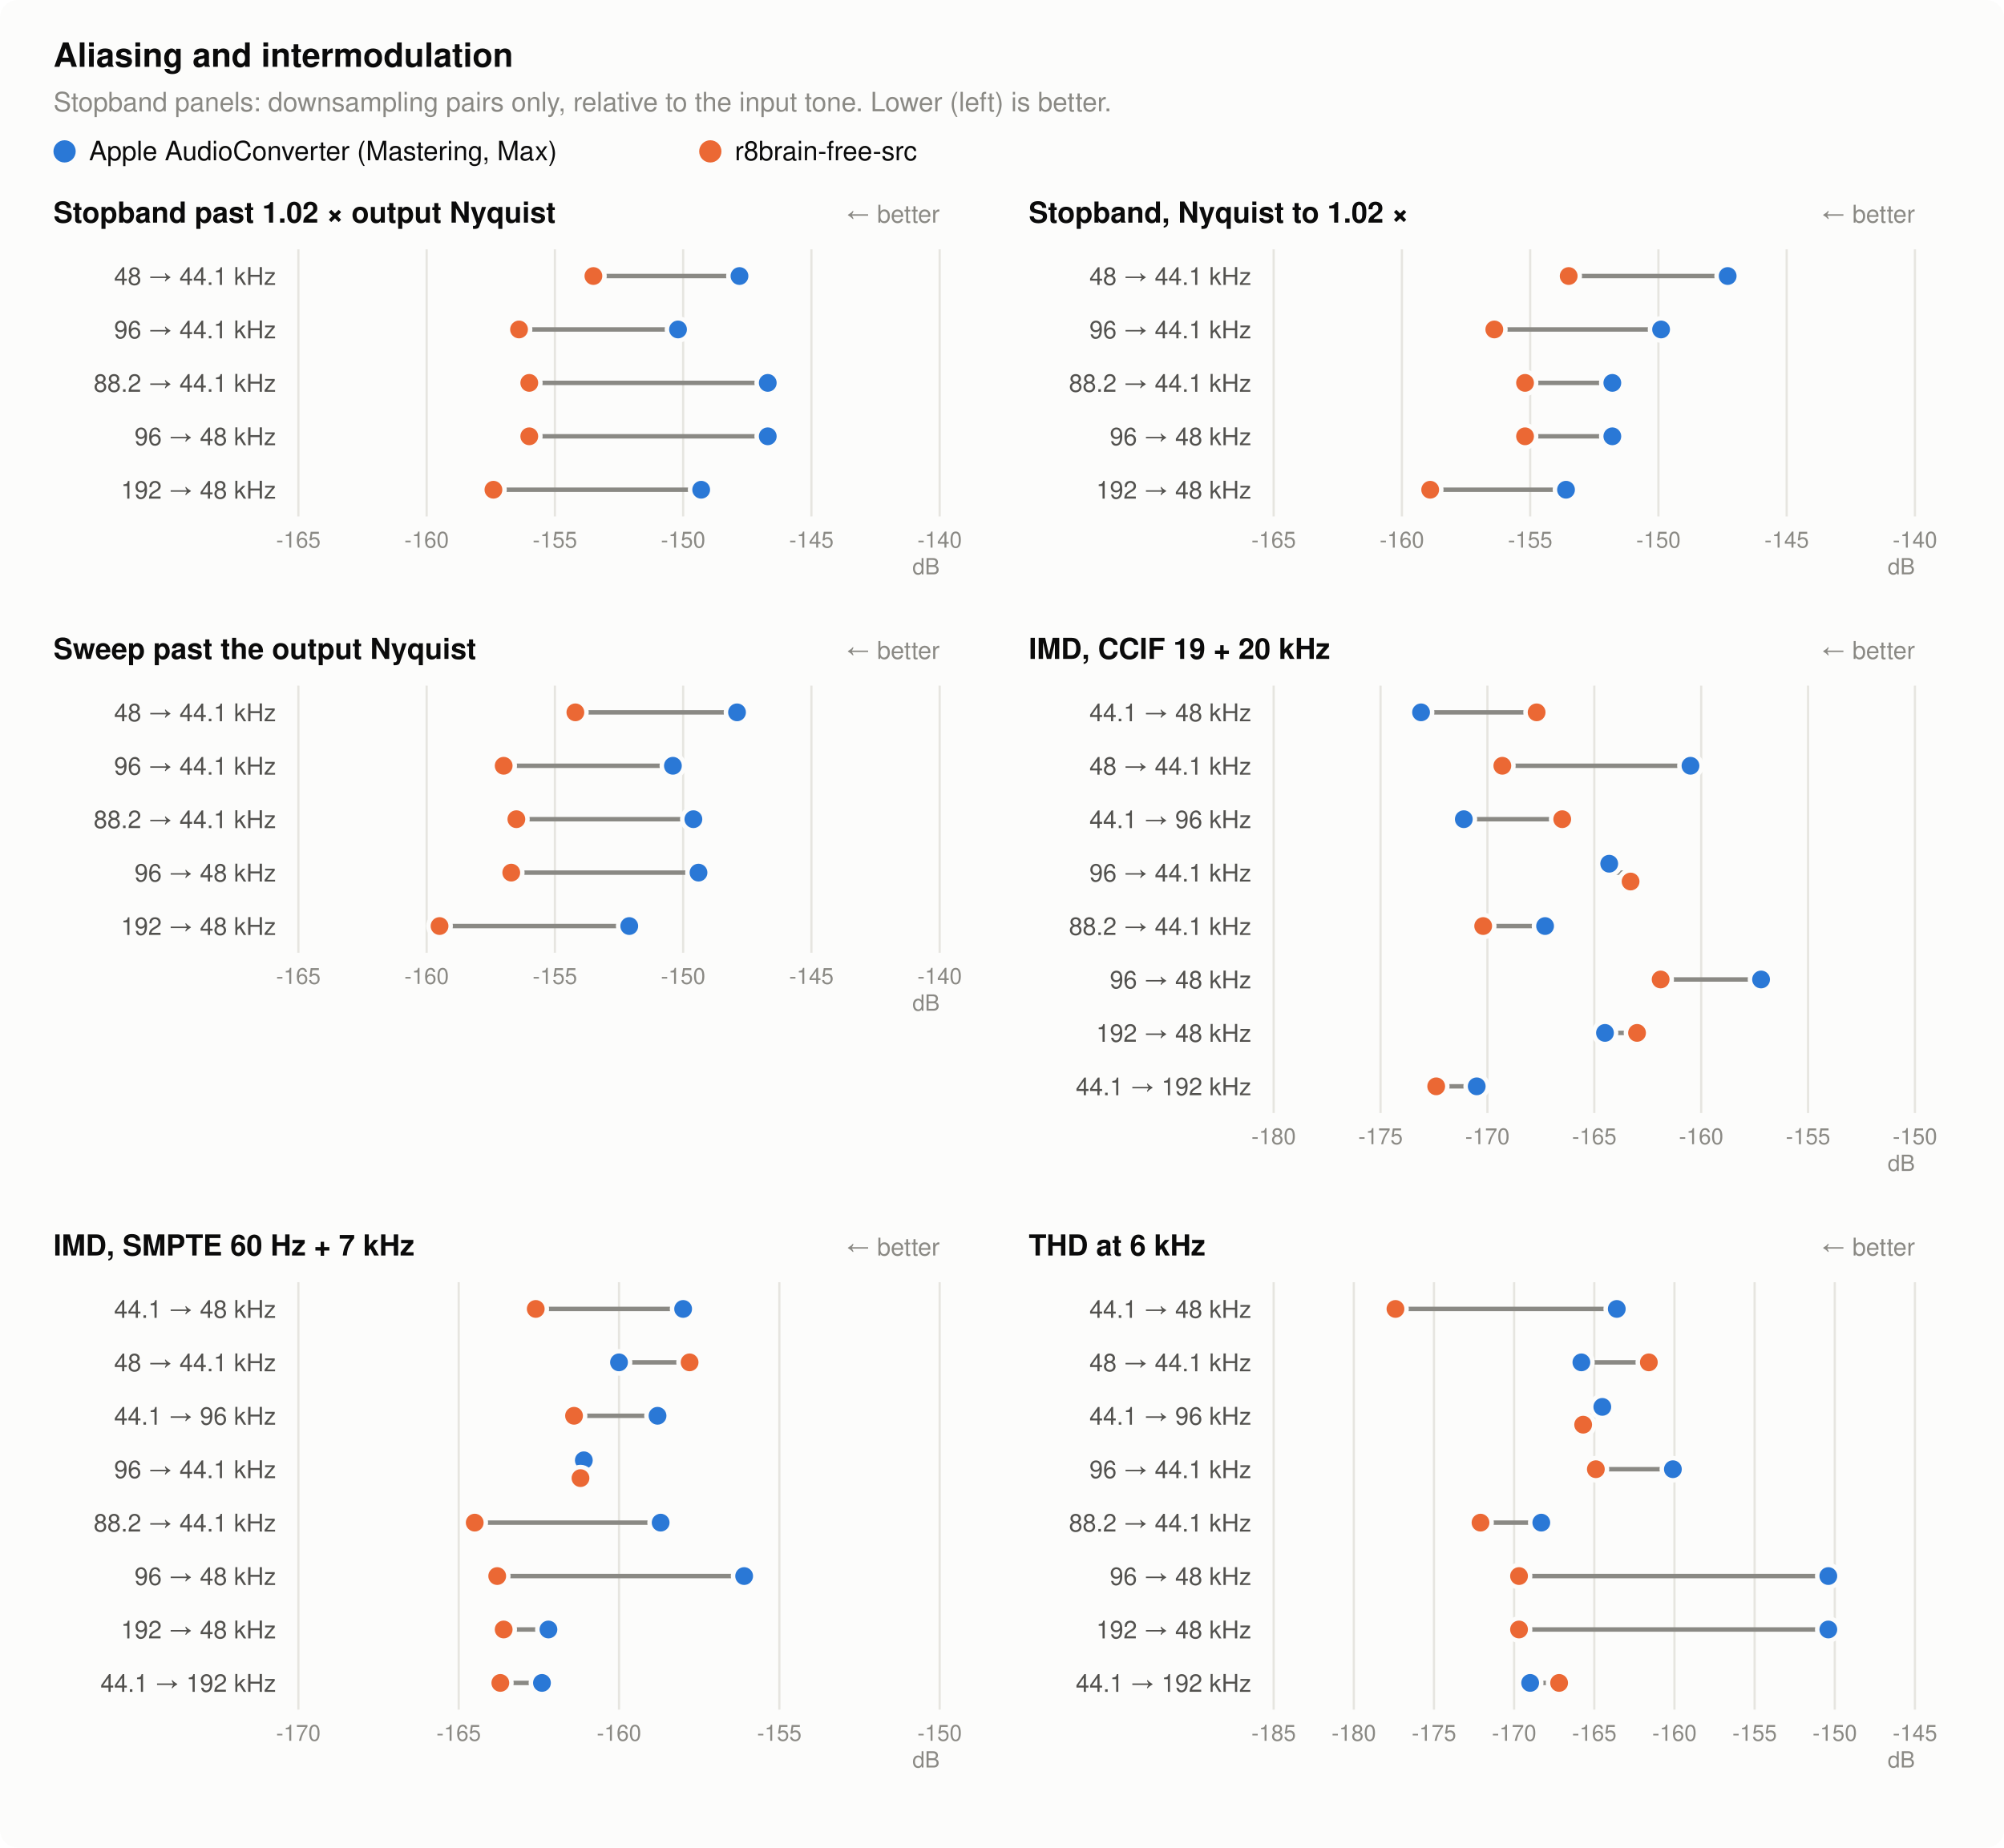
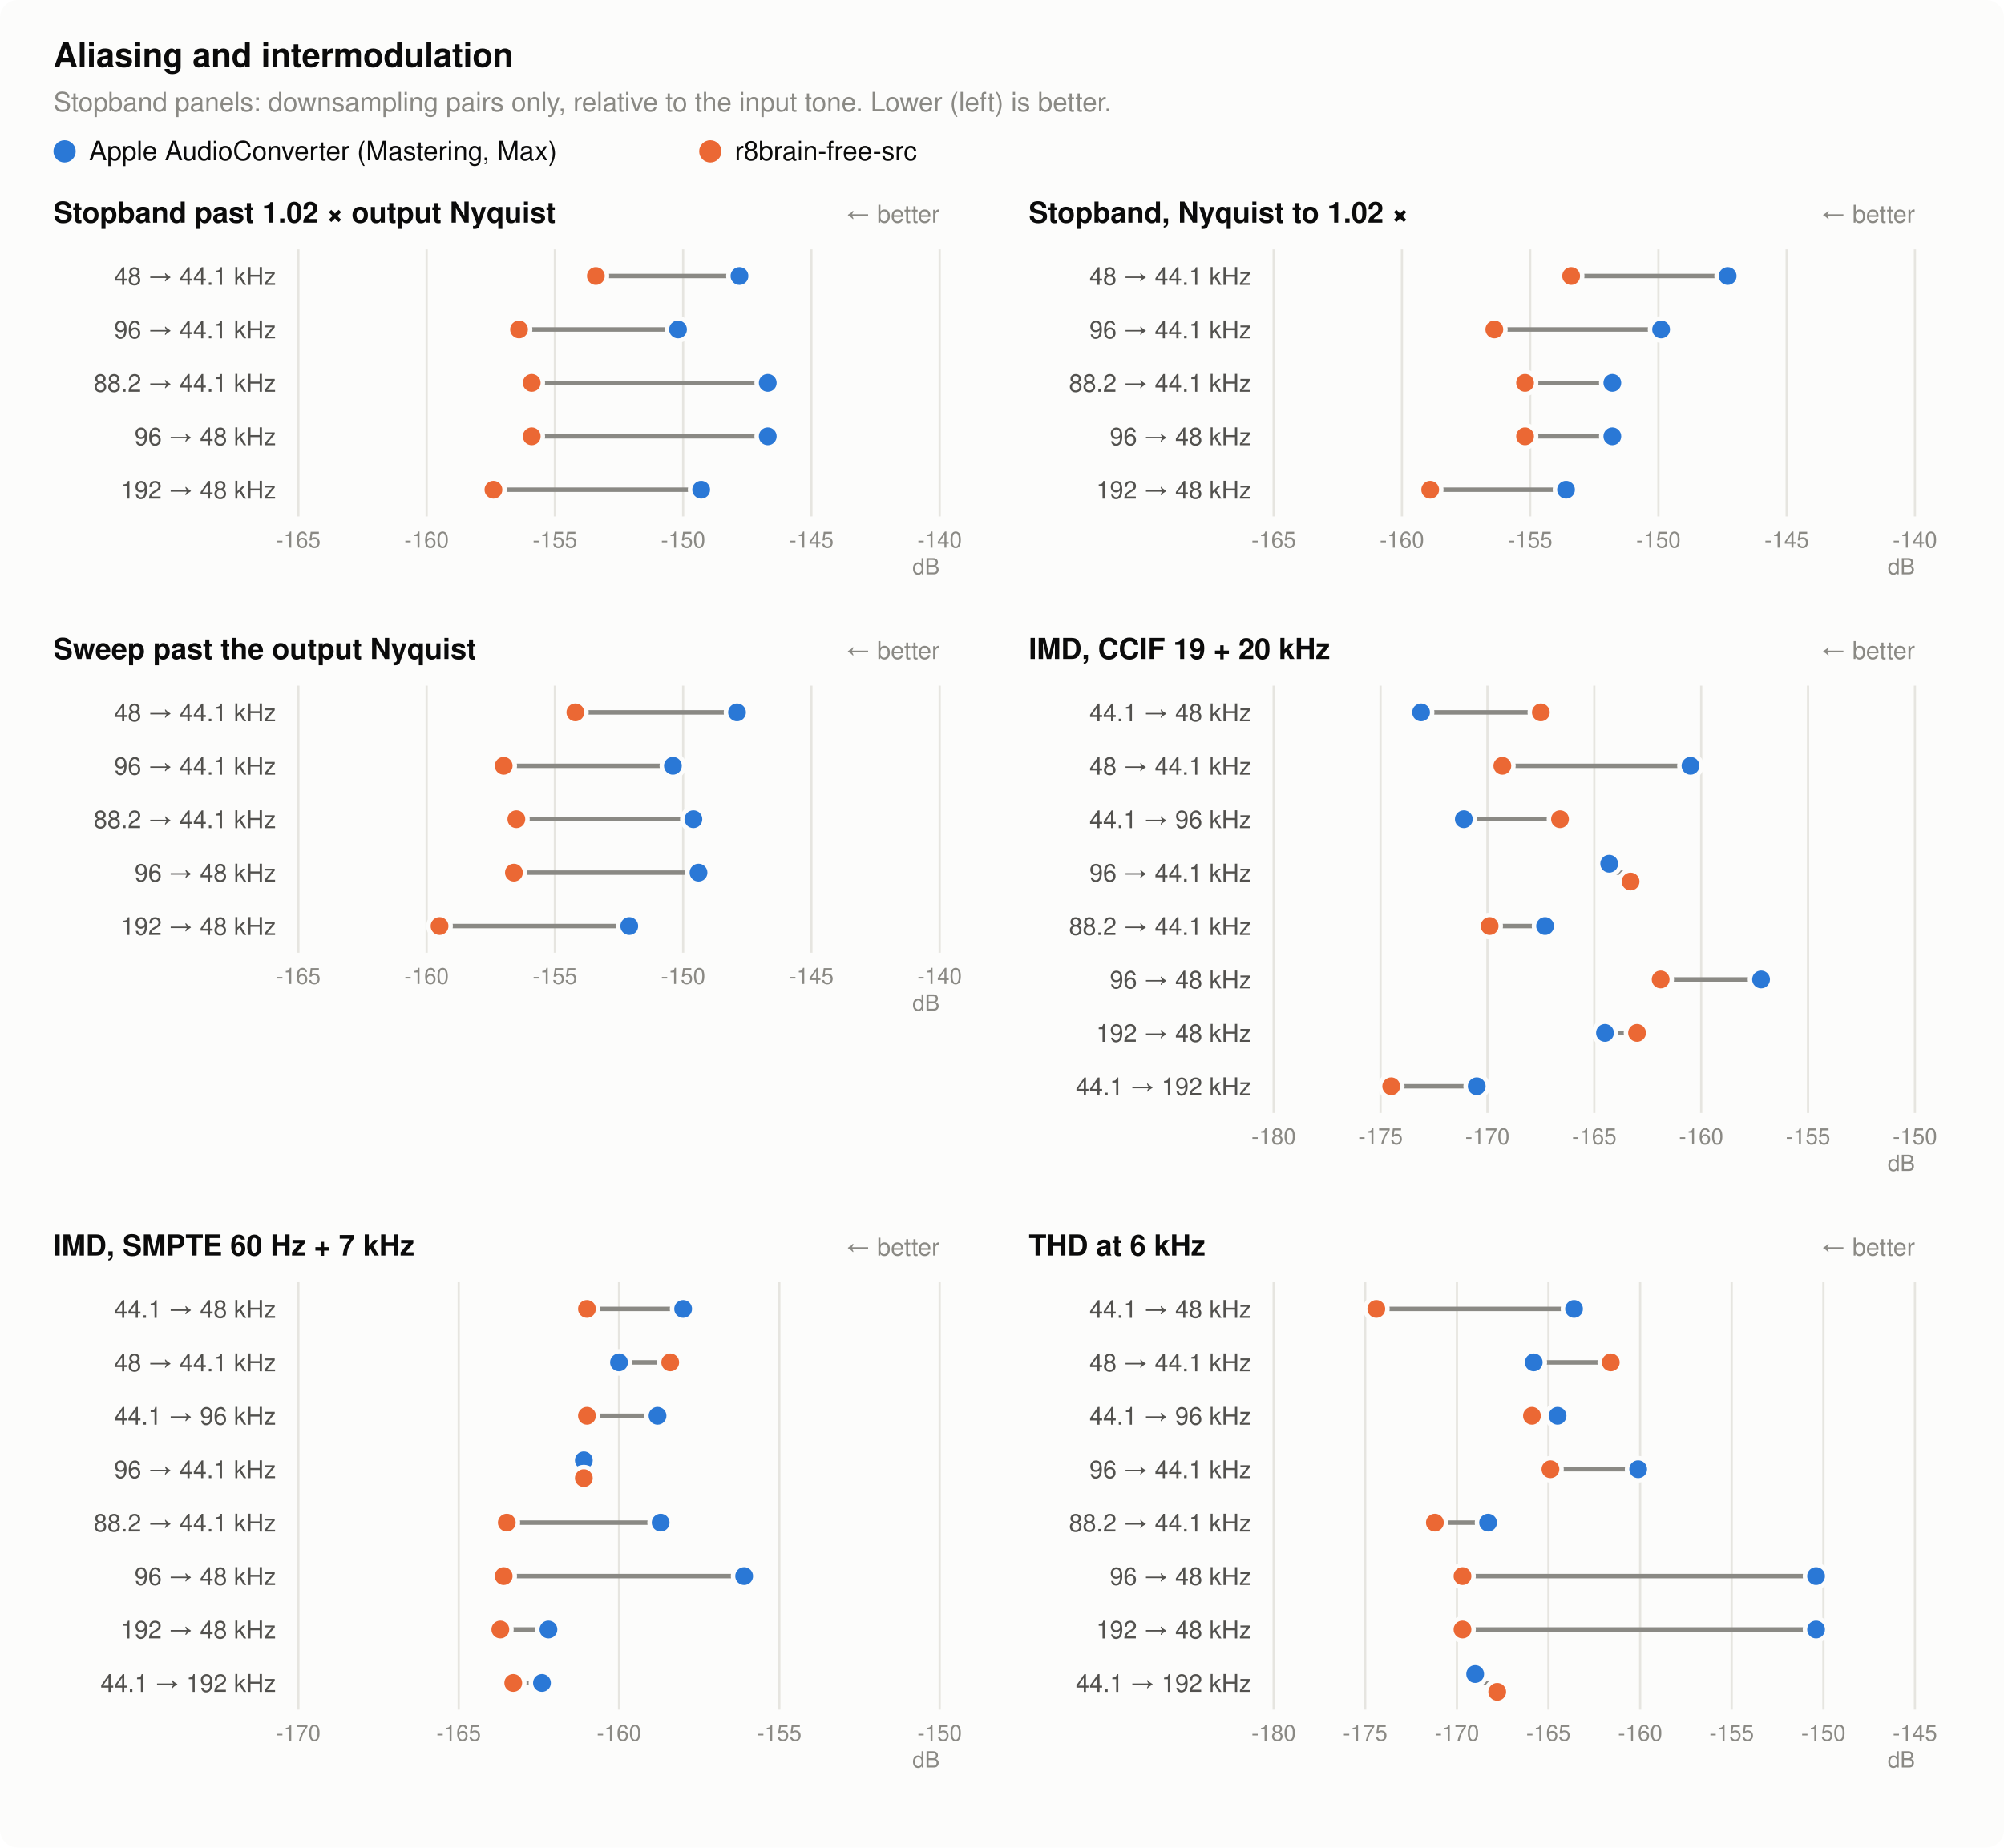
<svg xmlns="http://www.w3.org/2000/svg" width="900" height="830" viewBox="0 0 900 830" font-family="-apple-system, BlinkMacSystemFont, 'Segoe UI', Helvetica, Arial, sans-serif" role="img" aria-label="Aliasing and intermodulation">
  <rect width="900" height="830" rx="8" fill="#fcfcfb" />
  <text x="24.0" y="30.0" font-size="15" fill="#0b0b0b" text-anchor="start" font-weight="600">Aliasing and intermodulation</text>
  <text x="24.0" y="50.0" font-size="12" fill="#8a8984" text-anchor="start" font-weight="400">Stopband panels: downsampling pairs only, relative to the input tone. Lower (left) is better.</text>
  <circle cx="29" cy="68" r="5" fill="#2a78d6" />
  <text x="40.0" y="72.0" font-size="12" fill="#0b0b0b" text-anchor="start" font-weight="400">Apple AudioConverter (Mastering, Max)</text>
  <circle cx="319" cy="68" r="5" fill="#eb6834" />
  <text x="330.0" y="72.0" font-size="12" fill="#0b0b0b" text-anchor="start" font-weight="400">r8brain-free-src</text>
  <text x="24.0" y="100.0" font-size="13" fill="#0b0b0b" text-anchor="start" font-weight="600">Stopband past 1.02 × output Nyquist</text>
  <text x="422.0" y="100.0" font-size="11" fill="#8a8984" text-anchor="end" font-weight="400">← better</text>
  <line x1="134.0" y1="112" x2="134.0" y2="232" stroke="#e6e5e0" />
  <text x="134.0" y="246.0" font-size="10" fill="#8a8984" text-anchor="middle" font-weight="400">-165</text>
  <line x1="191.6" y1="112" x2="191.6" y2="232" stroke="#e6e5e0" />
  <text x="191.6" y="246.0" font-size="10" fill="#8a8984" text-anchor="middle" font-weight="400">-160</text>
  <line x1="249.2" y1="112" x2="249.2" y2="232" stroke="#e6e5e0" />
  <text x="249.2" y="246.0" font-size="10" fill="#8a8984" text-anchor="middle" font-weight="400">-155</text>
  <line x1="306.8" y1="112" x2="306.8" y2="232" stroke="#e6e5e0" />
  <text x="306.8" y="246.0" font-size="10" fill="#8a8984" text-anchor="middle" font-weight="400">-150</text>
  <line x1="364.4" y1="112" x2="364.4" y2="232" stroke="#e6e5e0" />
  <text x="364.4" y="246.0" font-size="10" fill="#8a8984" text-anchor="middle" font-weight="400">-145</text>
  <line x1="422.0" y1="112" x2="422.0" y2="232" stroke="#e6e5e0" />
  <text x="422.0" y="246.0" font-size="10" fill="#8a8984" text-anchor="middle" font-weight="400">-140</text>
  <text x="422.0" y="258.0" font-size="10" fill="#8a8984" text-anchor="end" font-weight="400">dB</text>
  <text x="124.0" y="128.0" font-size="11" fill="#52514e" text-anchor="end" font-weight="400">48 → 44.1 kHz</text>
-   <line x1="332.1" y1="124.0" x2="266.5" y2="124.0" stroke="#8a8984" stroke-width="2" />
+   <line x1="332.1" y1="124.0" x2="267.6" y2="124.0" stroke="#8a8984" stroke-width="2" />
  <circle cx="332.1" cy="124.0" r="5" fill="#2a78d6" stroke="#fcfcfb" stroke-width="2" />
-   <circle cx="266.5" cy="124.0" r="5" fill="#eb6834" stroke="#fcfcfb" stroke-width="2" />
+   <circle cx="267.6" cy="124.0" r="5" fill="#eb6834" stroke="#fcfcfb" stroke-width="2" />
  <text x="124.0" y="152.0" font-size="11" fill="#52514e" text-anchor="end" font-weight="400">96 → 44.1 kHz</text>
  <line x1="304.5" y1="148.0" x2="233.1" y2="148.0" stroke="#8a8984" stroke-width="2" />
  <circle cx="304.5" cy="148.0" r="5" fill="#2a78d6" stroke="#fcfcfb" stroke-width="2" />
  <circle cx="233.1" cy="148.0" r="5" fill="#eb6834" stroke="#fcfcfb" stroke-width="2" />
  <text x="124.0" y="176.0" font-size="11" fill="#52514e" text-anchor="end" font-weight="400">88.2 → 44.1 kHz</text>
-   <line x1="344.8" y1="172.0" x2="237.7" y2="172.0" stroke="#8a8984" stroke-width="2" />
+   <line x1="344.8" y1="172.0" x2="238.8" y2="172.0" stroke="#8a8984" stroke-width="2" />
  <circle cx="344.8" cy="172.0" r="5" fill="#2a78d6" stroke="#fcfcfb" stroke-width="2" />
-   <circle cx="237.7" cy="172.0" r="5" fill="#eb6834" stroke="#fcfcfb" stroke-width="2" />
+   <circle cx="238.8" cy="172.0" r="5" fill="#eb6834" stroke="#fcfcfb" stroke-width="2" />
  <text x="124.0" y="200.0" font-size="11" fill="#52514e" text-anchor="end" font-weight="400">96 → 48 kHz</text>
-   <line x1="344.8" y1="196.0" x2="237.7" y2="196.0" stroke="#8a8984" stroke-width="2" />
+   <line x1="344.8" y1="196.0" x2="238.8" y2="196.0" stroke="#8a8984" stroke-width="2" />
  <circle cx="344.8" cy="196.0" r="5" fill="#2a78d6" stroke="#fcfcfb" stroke-width="2" />
-   <circle cx="237.7" cy="196.0" r="5" fill="#eb6834" stroke="#fcfcfb" stroke-width="2" />
+   <circle cx="238.8" cy="196.0" r="5" fill="#eb6834" stroke="#fcfcfb" stroke-width="2" />
  <text x="124.0" y="224.0" font-size="11" fill="#52514e" text-anchor="end" font-weight="400">192 → 48 kHz</text>
  <line x1="314.9" y1="220.0" x2="221.6" y2="220.0" stroke="#8a8984" stroke-width="2" />
  <circle cx="314.9" cy="220.0" r="5" fill="#2a78d6" stroke="#fcfcfb" stroke-width="2" />
  <circle cx="221.6" cy="220.0" r="5" fill="#eb6834" stroke="#fcfcfb" stroke-width="2" />
  <text x="462.0" y="100.0" font-size="13" fill="#0b0b0b" text-anchor="start" font-weight="600">Stopband, Nyquist to 1.02 ×</text>
  <text x="860.0" y="100.0" font-size="11" fill="#8a8984" text-anchor="end" font-weight="400">← better</text>
  <line x1="572.0" y1="112" x2="572.0" y2="232" stroke="#e6e5e0" />
  <text x="572.0" y="246.0" font-size="10" fill="#8a8984" text-anchor="middle" font-weight="400">-165</text>
  <line x1="629.6" y1="112" x2="629.6" y2="232" stroke="#e6e5e0" />
  <text x="629.6" y="246.0" font-size="10" fill="#8a8984" text-anchor="middle" font-weight="400">-160</text>
  <line x1="687.2" y1="112" x2="687.2" y2="232" stroke="#e6e5e0" />
  <text x="687.2" y="246.0" font-size="10" fill="#8a8984" text-anchor="middle" font-weight="400">-155</text>
  <line x1="744.8" y1="112" x2="744.8" y2="232" stroke="#e6e5e0" />
  <text x="744.8" y="246.0" font-size="10" fill="#8a8984" text-anchor="middle" font-weight="400">-150</text>
  <line x1="802.4" y1="112" x2="802.4" y2="232" stroke="#e6e5e0" />
  <text x="802.4" y="246.0" font-size="10" fill="#8a8984" text-anchor="middle" font-weight="400">-145</text>
  <line x1="860.0" y1="112" x2="860.0" y2="232" stroke="#e6e5e0" />
  <text x="860.0" y="246.0" font-size="10" fill="#8a8984" text-anchor="middle" font-weight="400">-140</text>
  <text x="860.0" y="258.0" font-size="10" fill="#8a8984" text-anchor="end" font-weight="400">dB</text>
  <text x="562.0" y="128.0" font-size="11" fill="#52514e" text-anchor="end" font-weight="400">48 → 44.1 kHz</text>
-   <line x1="775.9" y1="124.0" x2="704.5" y2="124.0" stroke="#8a8984" stroke-width="2" />
+   <line x1="775.9" y1="124.0" x2="705.6" y2="124.0" stroke="#8a8984" stroke-width="2" />
  <circle cx="775.9" cy="124.0" r="5" fill="#2a78d6" stroke="#fcfcfb" stroke-width="2" />
-   <circle cx="704.5" cy="124.0" r="5" fill="#eb6834" stroke="#fcfcfb" stroke-width="2" />
+   <circle cx="705.6" cy="124.0" r="5" fill="#eb6834" stroke="#fcfcfb" stroke-width="2" />
  <text x="562.0" y="152.0" font-size="11" fill="#52514e" text-anchor="end" font-weight="400">96 → 44.1 kHz</text>
  <line x1="746.0" y1="148.0" x2="671.1" y2="148.0" stroke="#8a8984" stroke-width="2" />
  <circle cx="746.0" cy="148.0" r="5" fill="#2a78d6" stroke="#fcfcfb" stroke-width="2" />
  <circle cx="671.1" cy="148.0" r="5" fill="#eb6834" stroke="#fcfcfb" stroke-width="2" />
  <text x="562.0" y="176.0" font-size="11" fill="#52514e" text-anchor="end" font-weight="400">88.2 → 44.1 kHz</text>
  <line x1="724.1" y1="172.0" x2="684.9" y2="172.0" stroke="#8a8984" stroke-width="2" />
  <circle cx="724.1" cy="172.0" r="5" fill="#2a78d6" stroke="#fcfcfb" stroke-width="2" />
  <circle cx="684.9" cy="172.0" r="5" fill="#eb6834" stroke="#fcfcfb" stroke-width="2" />
  <text x="562.0" y="200.0" font-size="11" fill="#52514e" text-anchor="end" font-weight="400">96 → 48 kHz</text>
  <line x1="724.1" y1="196.0" x2="684.9" y2="196.0" stroke="#8a8984" stroke-width="2" />
  <circle cx="724.1" cy="196.0" r="5" fill="#2a78d6" stroke="#fcfcfb" stroke-width="2" />
  <circle cx="684.9" cy="196.0" r="5" fill="#eb6834" stroke="#fcfcfb" stroke-width="2" />
  <text x="562.0" y="224.0" font-size="11" fill="#52514e" text-anchor="end" font-weight="400">192 → 48 kHz</text>
  <line x1="703.3" y1="220.0" x2="642.3" y2="220.0" stroke="#8a8984" stroke-width="2" />
  <circle cx="703.3" cy="220.0" r="5" fill="#2a78d6" stroke="#fcfcfb" stroke-width="2" />
  <circle cx="642.3" cy="220.0" r="5" fill="#eb6834" stroke="#fcfcfb" stroke-width="2" />
  <text x="24.0" y="296.0" font-size="13" fill="#0b0b0b" text-anchor="start" font-weight="600">Sweep past the output Nyquist</text>
  <text x="422.0" y="296.0" font-size="11" fill="#8a8984" text-anchor="end" font-weight="400">← better</text>
  <line x1="134.0" y1="308" x2="134.0" y2="428" stroke="#e6e5e0" />
  <text x="134.0" y="442.0" font-size="10" fill="#8a8984" text-anchor="middle" font-weight="400">-165</text>
  <line x1="191.6" y1="308" x2="191.6" y2="428" stroke="#e6e5e0" />
  <text x="191.6" y="442.0" font-size="10" fill="#8a8984" text-anchor="middle" font-weight="400">-160</text>
  <line x1="249.2" y1="308" x2="249.2" y2="428" stroke="#e6e5e0" />
  <text x="249.2" y="442.0" font-size="10" fill="#8a8984" text-anchor="middle" font-weight="400">-155</text>
  <line x1="306.8" y1="308" x2="306.8" y2="428" stroke="#e6e5e0" />
  <text x="306.8" y="442.0" font-size="10" fill="#8a8984" text-anchor="middle" font-weight="400">-150</text>
  <line x1="364.4" y1="308" x2="364.4" y2="428" stroke="#e6e5e0" />
  <text x="364.4" y="442.0" font-size="10" fill="#8a8984" text-anchor="middle" font-weight="400">-145</text>
  <line x1="422.0" y1="308" x2="422.0" y2="428" stroke="#e6e5e0" />
  <text x="422.0" y="442.0" font-size="10" fill="#8a8984" text-anchor="middle" font-weight="400">-140</text>
  <text x="422.0" y="454.0" font-size="10" fill="#8a8984" text-anchor="end" font-weight="400">dB</text>
  <text x="124.0" y="324.0" font-size="11" fill="#52514e" text-anchor="end" font-weight="400">48 → 44.1 kHz</text>
  <line x1="331.0" y1="320.0" x2="258.4" y2="320.0" stroke="#8a8984" stroke-width="2" />
  <circle cx="331.0" cy="320.0" r="5" fill="#2a78d6" stroke="#fcfcfb" stroke-width="2" />
  <circle cx="258.4" cy="320.0" r="5" fill="#eb6834" stroke="#fcfcfb" stroke-width="2" />
  <text x="124.0" y="348.0" font-size="11" fill="#52514e" text-anchor="end" font-weight="400">96 → 44.1 kHz</text>
  <line x1="302.2" y1="344.0" x2="226.2" y2="344.0" stroke="#8a8984" stroke-width="2" />
  <circle cx="302.2" cy="344.0" r="5" fill="#2a78d6" stroke="#fcfcfb" stroke-width="2" />
  <circle cx="226.2" cy="344.0" r="5" fill="#eb6834" stroke="#fcfcfb" stroke-width="2" />
  <text x="124.0" y="372.0" font-size="11" fill="#52514e" text-anchor="end" font-weight="400">88.2 → 44.1 kHz</text>
  <line x1="311.4" y1="368.0" x2="231.9" y2="368.0" stroke="#8a8984" stroke-width="2" />
  <circle cx="311.4" cy="368.0" r="5" fill="#2a78d6" stroke="#fcfcfb" stroke-width="2" />
  <circle cx="231.9" cy="368.0" r="5" fill="#eb6834" stroke="#fcfcfb" stroke-width="2" />
  <text x="124.0" y="396.0" font-size="11" fill="#52514e" text-anchor="end" font-weight="400">96 → 48 kHz</text>
-   <line x1="313.7" y1="392.0" x2="229.6" y2="392.0" stroke="#8a8984" stroke-width="2" />
+   <line x1="313.7" y1="392.0" x2="230.8" y2="392.0" stroke="#8a8984" stroke-width="2" />
  <circle cx="313.7" cy="392.0" r="5" fill="#2a78d6" stroke="#fcfcfb" stroke-width="2" />
-   <circle cx="229.6" cy="392.0" r="5" fill="#eb6834" stroke="#fcfcfb" stroke-width="2" />
+   <circle cx="230.8" cy="392.0" r="5" fill="#eb6834" stroke="#fcfcfb" stroke-width="2" />
  <text x="124.0" y="420.0" font-size="11" fill="#52514e" text-anchor="end" font-weight="400">192 → 48 kHz</text>
  <line x1="282.6" y1="416.0" x2="197.4" y2="416.0" stroke="#8a8984" stroke-width="2" />
  <circle cx="282.6" cy="416.0" r="5" fill="#2a78d6" stroke="#fcfcfb" stroke-width="2" />
  <circle cx="197.4" cy="416.0" r="5" fill="#eb6834" stroke="#fcfcfb" stroke-width="2" />
  <text x="462.0" y="296.0" font-size="13" fill="#0b0b0b" text-anchor="start" font-weight="600">IMD, CCIF 19 + 20 kHz</text>
  <text x="860.0" y="296.0" font-size="11" fill="#8a8984" text-anchor="end" font-weight="400">← better</text>
  <line x1="572.0" y1="308" x2="572.0" y2="500" stroke="#e6e5e0" />
  <text x="572.0" y="514.0" font-size="10" fill="#8a8984" text-anchor="middle" font-weight="400">-180</text>
  <line x1="620.0" y1="308" x2="620.0" y2="500" stroke="#e6e5e0" />
  <text x="620.0" y="514.0" font-size="10" fill="#8a8984" text-anchor="middle" font-weight="400">-175</text>
  <line x1="668.0" y1="308" x2="668.0" y2="500" stroke="#e6e5e0" />
  <text x="668.0" y="514.0" font-size="10" fill="#8a8984" text-anchor="middle" font-weight="400">-170</text>
  <line x1="716.0" y1="308" x2="716.0" y2="500" stroke="#e6e5e0" />
  <text x="716.0" y="514.0" font-size="10" fill="#8a8984" text-anchor="middle" font-weight="400">-165</text>
  <line x1="764.0" y1="308" x2="764.0" y2="500" stroke="#e6e5e0" />
  <text x="764.0" y="514.0" font-size="10" fill="#8a8984" text-anchor="middle" font-weight="400">-160</text>
  <line x1="812.0" y1="308" x2="812.0" y2="500" stroke="#e6e5e0" />
  <text x="812.0" y="514.0" font-size="10" fill="#8a8984" text-anchor="middle" font-weight="400">-155</text>
  <line x1="860.0" y1="308" x2="860.0" y2="500" stroke="#e6e5e0" />
  <text x="860.0" y="514.0" font-size="10" fill="#8a8984" text-anchor="middle" font-weight="400">-150</text>
  <text x="860.0" y="526.0" font-size="10" fill="#8a8984" text-anchor="end" font-weight="400">dB</text>
  <text x="562.0" y="324.0" font-size="11" fill="#52514e" text-anchor="end" font-weight="400">44.1 → 48 kHz</text>
-   <line x1="638.2" y1="320.0" x2="690.1" y2="320.0" stroke="#8a8984" stroke-width="2" />
+   <line x1="638.2" y1="320.0" x2="692.0" y2="320.0" stroke="#8a8984" stroke-width="2" />
  <circle cx="638.2" cy="320.0" r="5" fill="#2a78d6" stroke="#fcfcfb" stroke-width="2" />
-   <circle cx="690.1" cy="320.0" r="5" fill="#eb6834" stroke="#fcfcfb" stroke-width="2" />
+   <circle cx="692.0" cy="320.0" r="5" fill="#eb6834" stroke="#fcfcfb" stroke-width="2" />
  <text x="562.0" y="348.0" font-size="11" fill="#52514e" text-anchor="end" font-weight="400">48 → 44.1 kHz</text>
  <line x1="759.2" y1="344.0" x2="674.7" y2="344.0" stroke="#8a8984" stroke-width="2" />
  <circle cx="759.2" cy="344.0" r="5" fill="#2a78d6" stroke="#fcfcfb" stroke-width="2" />
  <circle cx="674.7" cy="344.0" r="5" fill="#eb6834" stroke="#fcfcfb" stroke-width="2" />
  <text x="562.0" y="372.0" font-size="11" fill="#52514e" text-anchor="end" font-weight="400">44.1 → 96 kHz</text>
-   <line x1="657.4" y1="368.0" x2="701.6" y2="368.0" stroke="#8a8984" stroke-width="2" />
+   <line x1="657.4" y1="368.0" x2="700.6" y2="368.0" stroke="#8a8984" stroke-width="2" />
  <circle cx="657.4" cy="368.0" r="5" fill="#2a78d6" stroke="#fcfcfb" stroke-width="2" />
-   <circle cx="701.6" cy="368.0" r="5" fill="#eb6834" stroke="#fcfcfb" stroke-width="2" />
+   <circle cx="700.6" cy="368.0" r="5" fill="#eb6834" stroke="#fcfcfb" stroke-width="2" />
  <text x="562.0" y="396.0" font-size="11" fill="#52514e" text-anchor="end" font-weight="400">96 → 44.1 kHz</text>
  <line x1="722.7" y1="392.0" x2="732.3" y2="392.0" stroke="#8a8984" stroke-width="2" />
  <circle cx="722.7" cy="388.0" r="5" fill="#2a78d6" stroke="#fcfcfb" stroke-width="2" />
  <circle cx="732.3" cy="396.0" r="5" fill="#eb6834" stroke="#fcfcfb" stroke-width="2" />
  <text x="562.0" y="420.0" font-size="11" fill="#52514e" text-anchor="end" font-weight="400">88.2 → 44.1 kHz</text>
-   <line x1="693.9" y1="416.0" x2="666.1" y2="416.0" stroke="#8a8984" stroke-width="2" />
+   <line x1="693.9" y1="416.0" x2="669.0" y2="416.0" stroke="#8a8984" stroke-width="2" />
  <circle cx="693.9" cy="416.0" r="5" fill="#2a78d6" stroke="#fcfcfb" stroke-width="2" />
-   <circle cx="666.1" cy="416.0" r="5" fill="#eb6834" stroke="#fcfcfb" stroke-width="2" />
+   <circle cx="669.0" cy="416.0" r="5" fill="#eb6834" stroke="#fcfcfb" stroke-width="2" />
  <text x="562.0" y="444.0" font-size="11" fill="#52514e" text-anchor="end" font-weight="400">96 → 48 kHz</text>
  <line x1="790.9" y1="440.0" x2="745.8" y2="440.0" stroke="#8a8984" stroke-width="2" />
  <circle cx="790.9" cy="440.0" r="5" fill="#2a78d6" stroke="#fcfcfb" stroke-width="2" />
  <circle cx="745.8" cy="440.0" r="5" fill="#eb6834" stroke="#fcfcfb" stroke-width="2" />
  <text x="562.0" y="468.0" font-size="11" fill="#52514e" text-anchor="end" font-weight="400">192 → 48 kHz</text>
  <line x1="720.8" y1="464.0" x2="735.2" y2="464.0" stroke="#8a8984" stroke-width="2" />
  <circle cx="720.8" cy="464.0" r="5" fill="#2a78d6" stroke="#fcfcfb" stroke-width="2" />
  <circle cx="735.2" cy="464.0" r="5" fill="#eb6834" stroke="#fcfcfb" stroke-width="2" />
  <text x="562.0" y="492.0" font-size="11" fill="#52514e" text-anchor="end" font-weight="400">44.1 → 192 kHz</text>
-   <line x1="663.2" y1="488.0" x2="645.0" y2="488.0" stroke="#8a8984" stroke-width="2" />
+   <line x1="663.2" y1="488.0" x2="624.8" y2="488.0" stroke="#8a8984" stroke-width="2" />
  <circle cx="663.2" cy="488.0" r="5" fill="#2a78d6" stroke="#fcfcfb" stroke-width="2" />
-   <circle cx="645.0" cy="488.0" r="5" fill="#eb6834" stroke="#fcfcfb" stroke-width="2" />
+   <circle cx="624.8" cy="488.0" r="5" fill="#eb6834" stroke="#fcfcfb" stroke-width="2" />
  <text x="24.0" y="564.0" font-size="13" fill="#0b0b0b" text-anchor="start" font-weight="600">IMD, SMPTE 60 Hz + 7 kHz</text>
  <text x="422.0" y="564.0" font-size="11" fill="#8a8984" text-anchor="end" font-weight="400">← better</text>
  <line x1="134.0" y1="576" x2="134.0" y2="768" stroke="#e6e5e0" />
  <text x="134.0" y="782.0" font-size="10" fill="#8a8984" text-anchor="middle" font-weight="400">-170</text>
  <line x1="206.0" y1="576" x2="206.0" y2="768" stroke="#e6e5e0" />
  <text x="206.0" y="782.0" font-size="10" fill="#8a8984" text-anchor="middle" font-weight="400">-165</text>
  <line x1="278.0" y1="576" x2="278.0" y2="768" stroke="#e6e5e0" />
  <text x="278.0" y="782.0" font-size="10" fill="#8a8984" text-anchor="middle" font-weight="400">-160</text>
  <line x1="350.0" y1="576" x2="350.0" y2="768" stroke="#e6e5e0" />
  <text x="350.0" y="782.0" font-size="10" fill="#8a8984" text-anchor="middle" font-weight="400">-155</text>
  <line x1="422.0" y1="576" x2="422.0" y2="768" stroke="#e6e5e0" />
  <text x="422.0" y="782.0" font-size="10" fill="#8a8984" text-anchor="middle" font-weight="400">-150</text>
  <text x="422.0" y="794.0" font-size="10" fill="#8a8984" text-anchor="end" font-weight="400">dB</text>
  <text x="124.0" y="592.0" font-size="11" fill="#52514e" text-anchor="end" font-weight="400">44.1 → 48 kHz</text>
-   <line x1="306.8" y1="588.0" x2="240.6" y2="588.0" stroke="#8a8984" stroke-width="2" />
+   <line x1="306.8" y1="588.0" x2="263.6" y2="588.0" stroke="#8a8984" stroke-width="2" />
  <circle cx="306.8" cy="588.0" r="5" fill="#2a78d6" stroke="#fcfcfb" stroke-width="2" />
-   <circle cx="240.6" cy="588.0" r="5" fill="#eb6834" stroke="#fcfcfb" stroke-width="2" />
+   <circle cx="263.6" cy="588.0" r="5" fill="#eb6834" stroke="#fcfcfb" stroke-width="2" />
  <text x="124.0" y="616.0" font-size="11" fill="#52514e" text-anchor="end" font-weight="400">48 → 44.1 kHz</text>
-   <line x1="278.0" y1="612.0" x2="309.7" y2="612.0" stroke="#8a8984" stroke-width="2" />
+   <line x1="278.0" y1="612.0" x2="301.0" y2="612.0" stroke="#8a8984" stroke-width="2" />
  <circle cx="278.0" cy="612.0" r="5" fill="#2a78d6" stroke="#fcfcfb" stroke-width="2" />
-   <circle cx="309.7" cy="612.0" r="5" fill="#eb6834" stroke="#fcfcfb" stroke-width="2" />
+   <circle cx="301.0" cy="612.0" r="5" fill="#eb6834" stroke="#fcfcfb" stroke-width="2" />
  <text x="124.0" y="640.0" font-size="11" fill="#52514e" text-anchor="end" font-weight="400">44.1 → 96 kHz</text>
-   <line x1="295.3" y1="636.0" x2="257.8" y2="636.0" stroke="#8a8984" stroke-width="2" />
+   <line x1="295.3" y1="636.0" x2="263.6" y2="636.0" stroke="#8a8984" stroke-width="2" />
  <circle cx="295.3" cy="636.0" r="5" fill="#2a78d6" stroke="#fcfcfb" stroke-width="2" />
-   <circle cx="257.8" cy="636.0" r="5" fill="#eb6834" stroke="#fcfcfb" stroke-width="2" />
+   <circle cx="263.6" cy="636.0" r="5" fill="#eb6834" stroke="#fcfcfb" stroke-width="2" />
  <text x="124.0" y="664.0" font-size="11" fill="#52514e" text-anchor="end" font-weight="400">96 → 44.1 kHz</text>
-   <line x1="262.2" y1="660.0" x2="260.7" y2="660.0" stroke="#8a8984" stroke-width="2" />
+   <line x1="262.2" y1="660.0" x2="262.2" y2="660.0" stroke="#8a8984" stroke-width="2" />
  <circle cx="262.2" cy="656.0" r="5" fill="#2a78d6" stroke="#fcfcfb" stroke-width="2" />
-   <circle cx="260.7" cy="664.0" r="5" fill="#eb6834" stroke="#fcfcfb" stroke-width="2" />
+   <circle cx="262.2" cy="664.0" r="5" fill="#eb6834" stroke="#fcfcfb" stroke-width="2" />
  <text x="124.0" y="688.0" font-size="11" fill="#52514e" text-anchor="end" font-weight="400">88.2 → 44.1 kHz</text>
-   <line x1="296.7" y1="684.0" x2="213.2" y2="684.0" stroke="#8a8984" stroke-width="2" />
+   <line x1="296.7" y1="684.0" x2="227.6" y2="684.0" stroke="#8a8984" stroke-width="2" />
  <circle cx="296.7" cy="684.0" r="5" fill="#2a78d6" stroke="#fcfcfb" stroke-width="2" />
-   <circle cx="213.2" cy="684.0" r="5" fill="#eb6834" stroke="#fcfcfb" stroke-width="2" />
+   <circle cx="227.6" cy="684.0" r="5" fill="#eb6834" stroke="#fcfcfb" stroke-width="2" />
  <text x="124.0" y="712.0" font-size="11" fill="#52514e" text-anchor="end" font-weight="400">96 → 48 kHz</text>
-   <line x1="334.2" y1="708.0" x2="223.3" y2="708.0" stroke="#8a8984" stroke-width="2" />
+   <line x1="334.2" y1="708.0" x2="226.2" y2="708.0" stroke="#8a8984" stroke-width="2" />
  <circle cx="334.2" cy="708.0" r="5" fill="#2a78d6" stroke="#fcfcfb" stroke-width="2" />
-   <circle cx="223.3" cy="708.0" r="5" fill="#eb6834" stroke="#fcfcfb" stroke-width="2" />
+   <circle cx="226.2" cy="708.0" r="5" fill="#eb6834" stroke="#fcfcfb" stroke-width="2" />
  <text x="124.0" y="736.0" font-size="11" fill="#52514e" text-anchor="end" font-weight="400">192 → 48 kHz</text>
-   <line x1="246.3" y1="732.0" x2="226.2" y2="732.0" stroke="#8a8984" stroke-width="2" />
+   <line x1="246.3" y1="732.0" x2="224.7" y2="732.0" stroke="#8a8984" stroke-width="2" />
  <circle cx="246.3" cy="732.0" r="5" fill="#2a78d6" stroke="#fcfcfb" stroke-width="2" />
-   <circle cx="226.2" cy="732.0" r="5" fill="#eb6834" stroke="#fcfcfb" stroke-width="2" />
+   <circle cx="224.7" cy="732.0" r="5" fill="#eb6834" stroke="#fcfcfb" stroke-width="2" />
  <text x="124.0" y="760.0" font-size="11" fill="#52514e" text-anchor="end" font-weight="400">44.1 → 192 kHz</text>
-   <line x1="243.4" y1="756.0" x2="224.7" y2="756.0" stroke="#8a8984" stroke-width="2" />
+   <line x1="243.4" y1="756.0" x2="230.5" y2="756.0" stroke="#8a8984" stroke-width="2" />
  <circle cx="243.4" cy="756.0" r="5" fill="#2a78d6" stroke="#fcfcfb" stroke-width="2" />
-   <circle cx="224.7" cy="756.0" r="5" fill="#eb6834" stroke="#fcfcfb" stroke-width="2" />
+   <circle cx="230.5" cy="756.0" r="5" fill="#eb6834" stroke="#fcfcfb" stroke-width="2" />
  <text x="462.0" y="564.0" font-size="13" fill="#0b0b0b" text-anchor="start" font-weight="600">THD at 6 kHz</text>
  <text x="860.0" y="564.0" font-size="11" fill="#8a8984" text-anchor="end" font-weight="400">← better</text>
  <line x1="572.0" y1="576" x2="572.0" y2="768" stroke="#e6e5e0" />
-   <text x="572.0" y="782.0" font-size="10" fill="#8a8984" text-anchor="middle" font-weight="400">-185</text>
-   <line x1="608.0" y1="576" x2="608.0" y2="768" stroke="#e6e5e0" />
-   <text x="608.0" y="782.0" font-size="10" fill="#8a8984" text-anchor="middle" font-weight="400">-180</text>
-   <line x1="644.0" y1="576" x2="644.0" y2="768" stroke="#e6e5e0" />
-   <text x="644.0" y="782.0" font-size="10" fill="#8a8984" text-anchor="middle" font-weight="400">-175</text>
-   <line x1="680.0" y1="576" x2="680.0" y2="768" stroke="#e6e5e0" />
-   <text x="680.0" y="782.0" font-size="10" fill="#8a8984" text-anchor="middle" font-weight="400">-170</text>
-   <line x1="716.0" y1="576" x2="716.0" y2="768" stroke="#e6e5e0" />
-   <text x="716.0" y="782.0" font-size="10" fill="#8a8984" text-anchor="middle" font-weight="400">-165</text>
-   <line x1="752.0" y1="576" x2="752.0" y2="768" stroke="#e6e5e0" />
-   <text x="752.0" y="782.0" font-size="10" fill="#8a8984" text-anchor="middle" font-weight="400">-160</text>
-   <line x1="788.0" y1="576" x2="788.0" y2="768" stroke="#e6e5e0" />
-   <text x="788.0" y="782.0" font-size="10" fill="#8a8984" text-anchor="middle" font-weight="400">-155</text>
-   <line x1="824.0" y1="576" x2="824.0" y2="768" stroke="#e6e5e0" />
-   <text x="824.0" y="782.0" font-size="10" fill="#8a8984" text-anchor="middle" font-weight="400">-150</text>
+   <text x="572.0" y="782.0" font-size="10" fill="#8a8984" text-anchor="middle" font-weight="400">-180</text>
+   <line x1="613.1" y1="576" x2="613.1" y2="768" stroke="#e6e5e0" />
+   <text x="613.1" y="782.0" font-size="10" fill="#8a8984" text-anchor="middle" font-weight="400">-175</text>
+   <line x1="654.3" y1="576" x2="654.3" y2="768" stroke="#e6e5e0" />
+   <text x="654.3" y="782.0" font-size="10" fill="#8a8984" text-anchor="middle" font-weight="400">-170</text>
+   <line x1="695.4" y1="576" x2="695.4" y2="768" stroke="#e6e5e0" />
+   <text x="695.4" y="782.0" font-size="10" fill="#8a8984" text-anchor="middle" font-weight="400">-165</text>
+   <line x1="736.6" y1="576" x2="736.6" y2="768" stroke="#e6e5e0" />
+   <text x="736.6" y="782.0" font-size="10" fill="#8a8984" text-anchor="middle" font-weight="400">-160</text>
+   <line x1="777.7" y1="576" x2="777.7" y2="768" stroke="#e6e5e0" />
+   <text x="777.7" y="782.0" font-size="10" fill="#8a8984" text-anchor="middle" font-weight="400">-155</text>
+   <line x1="818.9" y1="576" x2="818.9" y2="768" stroke="#e6e5e0" />
+   <text x="818.9" y="782.0" font-size="10" fill="#8a8984" text-anchor="middle" font-weight="400">-150</text>
  <line x1="860.0" y1="576" x2="860.0" y2="768" stroke="#e6e5e0" />
  <text x="860.0" y="782.0" font-size="10" fill="#8a8984" text-anchor="middle" font-weight="400">-145</text>
  <text x="860.0" y="794.0" font-size="10" fill="#8a8984" text-anchor="end" font-weight="400">dB</text>
  <text x="562.0" y="592.0" font-size="11" fill="#52514e" text-anchor="end" font-weight="400">44.1 → 48 kHz</text>
-   <line x1="726.1" y1="588.0" x2="626.7" y2="588.0" stroke="#8a8984" stroke-width="2" />
-   <circle cx="726.1" cy="588.0" r="5" fill="#2a78d6" stroke="#fcfcfb" stroke-width="2" />
-   <circle cx="626.7" cy="588.0" r="5" fill="#eb6834" stroke="#fcfcfb" stroke-width="2" />
+   <line x1="706.9" y1="588.0" x2="618.1" y2="588.0" stroke="#8a8984" stroke-width="2" />
+   <circle cx="706.9" cy="588.0" r="5" fill="#2a78d6" stroke="#fcfcfb" stroke-width="2" />
+   <circle cx="618.1" cy="588.0" r="5" fill="#eb6834" stroke="#fcfcfb" stroke-width="2" />
  <text x="562.0" y="616.0" font-size="11" fill="#52514e" text-anchor="end" font-weight="400">48 → 44.1 kHz</text>
-   <line x1="710.2" y1="612.0" x2="740.5" y2="612.0" stroke="#8a8984" stroke-width="2" />
-   <circle cx="710.2" cy="612.0" r="5" fill="#2a78d6" stroke="#fcfcfb" stroke-width="2" />
-   <circle cx="740.5" cy="612.0" r="5" fill="#eb6834" stroke="#fcfcfb" stroke-width="2" />
+   <line x1="688.8" y1="612.0" x2="723.4" y2="612.0" stroke="#8a8984" stroke-width="2" />
+   <circle cx="688.8" cy="612.0" r="5" fill="#2a78d6" stroke="#fcfcfb" stroke-width="2" />
+   <circle cx="723.4" cy="612.0" r="5" fill="#eb6834" stroke="#fcfcfb" stroke-width="2" />
  <text x="562.0" y="640.0" font-size="11" fill="#52514e" text-anchor="end" font-weight="400">44.1 → 96 kHz</text>
-   <line x1="719.6" y1="636.0" x2="711.0" y2="636.0" stroke="#8a8984" stroke-width="2" />
-   <circle cx="719.6" cy="632.0" r="5" fill="#2a78d6" stroke="#fcfcfb" stroke-width="2" />
-   <circle cx="711.0" cy="640.0" r="5" fill="#eb6834" stroke="#fcfcfb" stroke-width="2" />
+   <line x1="699.5" y1="636.0" x2="688.0" y2="636.0" stroke="#8a8984" stroke-width="2" />
+   <circle cx="699.5" cy="636.0" r="5" fill="#2a78d6" stroke="#fcfcfb" stroke-width="2" />
+   <circle cx="688.0" cy="636.0" r="5" fill="#eb6834" stroke="#fcfcfb" stroke-width="2" />
  <text x="562.0" y="664.0" font-size="11" fill="#52514e" text-anchor="end" font-weight="400">96 → 44.1 kHz</text>
-   <line x1="751.3" y1="660.0" x2="716.7" y2="660.0" stroke="#8a8984" stroke-width="2" />
-   <circle cx="751.3" cy="660.0" r="5" fill="#2a78d6" stroke="#fcfcfb" stroke-width="2" />
-   <circle cx="716.7" cy="660.0" r="5" fill="#eb6834" stroke="#fcfcfb" stroke-width="2" />
+   <line x1="735.7" y1="660.0" x2="696.3" y2="660.0" stroke="#8a8984" stroke-width="2" />
+   <circle cx="735.7" cy="660.0" r="5" fill="#2a78d6" stroke="#fcfcfb" stroke-width="2" />
+   <circle cx="696.3" cy="660.0" r="5" fill="#eb6834" stroke="#fcfcfb" stroke-width="2" />
  <text x="562.0" y="688.0" font-size="11" fill="#52514e" text-anchor="end" font-weight="400">88.2 → 44.1 kHz</text>
-   <line x1="692.2" y1="684.0" x2="664.9" y2="684.0" stroke="#8a8984" stroke-width="2" />
-   <circle cx="692.2" cy="684.0" r="5" fill="#2a78d6" stroke="#fcfcfb" stroke-width="2" />
-   <circle cx="664.9" cy="684.0" r="5" fill="#eb6834" stroke="#fcfcfb" stroke-width="2" />
+   <line x1="668.3" y1="684.0" x2="644.4" y2="684.0" stroke="#8a8984" stroke-width="2" />
+   <circle cx="668.3" cy="684.0" r="5" fill="#2a78d6" stroke="#fcfcfb" stroke-width="2" />
+   <circle cx="644.4" cy="684.0" r="5" fill="#eb6834" stroke="#fcfcfb" stroke-width="2" />
  <text x="562.0" y="712.0" font-size="11" fill="#52514e" text-anchor="end" font-weight="400">96 → 48 kHz</text>
-   <line x1="821.1" y1="708.0" x2="682.2" y2="708.0" stroke="#8a8984" stroke-width="2" />
-   <circle cx="821.1" cy="708.0" r="5" fill="#2a78d6" stroke="#fcfcfb" stroke-width="2" />
-   <circle cx="682.2" cy="708.0" r="5" fill="#eb6834" stroke="#fcfcfb" stroke-width="2" />
+   <line x1="815.6" y1="708.0" x2="656.8" y2="708.0" stroke="#8a8984" stroke-width="2" />
+   <circle cx="815.6" cy="708.0" r="5" fill="#2a78d6" stroke="#fcfcfb" stroke-width="2" />
+   <circle cx="656.8" cy="708.0" r="5" fill="#eb6834" stroke="#fcfcfb" stroke-width="2" />
  <text x="562.0" y="736.0" font-size="11" fill="#52514e" text-anchor="end" font-weight="400">192 → 48 kHz</text>
-   <line x1="821.1" y1="732.0" x2="682.2" y2="732.0" stroke="#8a8984" stroke-width="2" />
-   <circle cx="821.1" cy="732.0" r="5" fill="#2a78d6" stroke="#fcfcfb" stroke-width="2" />
-   <circle cx="682.2" cy="732.0" r="5" fill="#eb6834" stroke="#fcfcfb" stroke-width="2" />
+   <line x1="815.6" y1="732.0" x2="656.8" y2="732.0" stroke="#8a8984" stroke-width="2" />
+   <circle cx="815.6" cy="732.0" r="5" fill="#2a78d6" stroke="#fcfcfb" stroke-width="2" />
+   <circle cx="656.8" cy="732.0" r="5" fill="#eb6834" stroke="#fcfcfb" stroke-width="2" />
  <text x="562.0" y="760.0" font-size="11" fill="#52514e" text-anchor="end" font-weight="400">44.1 → 192 kHz</text>
-   <line x1="687.2" y1="756.0" x2="700.2" y2="756.0" stroke="#8a8984" stroke-width="2" />
-   <circle cx="687.2" cy="756.0" r="5" fill="#2a78d6" stroke="#fcfcfb" stroke-width="2" />
-   <circle cx="700.2" cy="756.0" r="5" fill="#eb6834" stroke="#fcfcfb" stroke-width="2" />
+   <line x1="662.5" y1="756.0" x2="672.4" y2="756.0" stroke="#8a8984" stroke-width="2" />
+   <circle cx="662.5" cy="752.0" r="5" fill="#2a78d6" stroke="#fcfcfb" stroke-width="2" />
+   <circle cx="672.4" cy="760.0" r="5" fill="#eb6834" stroke="#fcfcfb" stroke-width="2" />
</svg>
